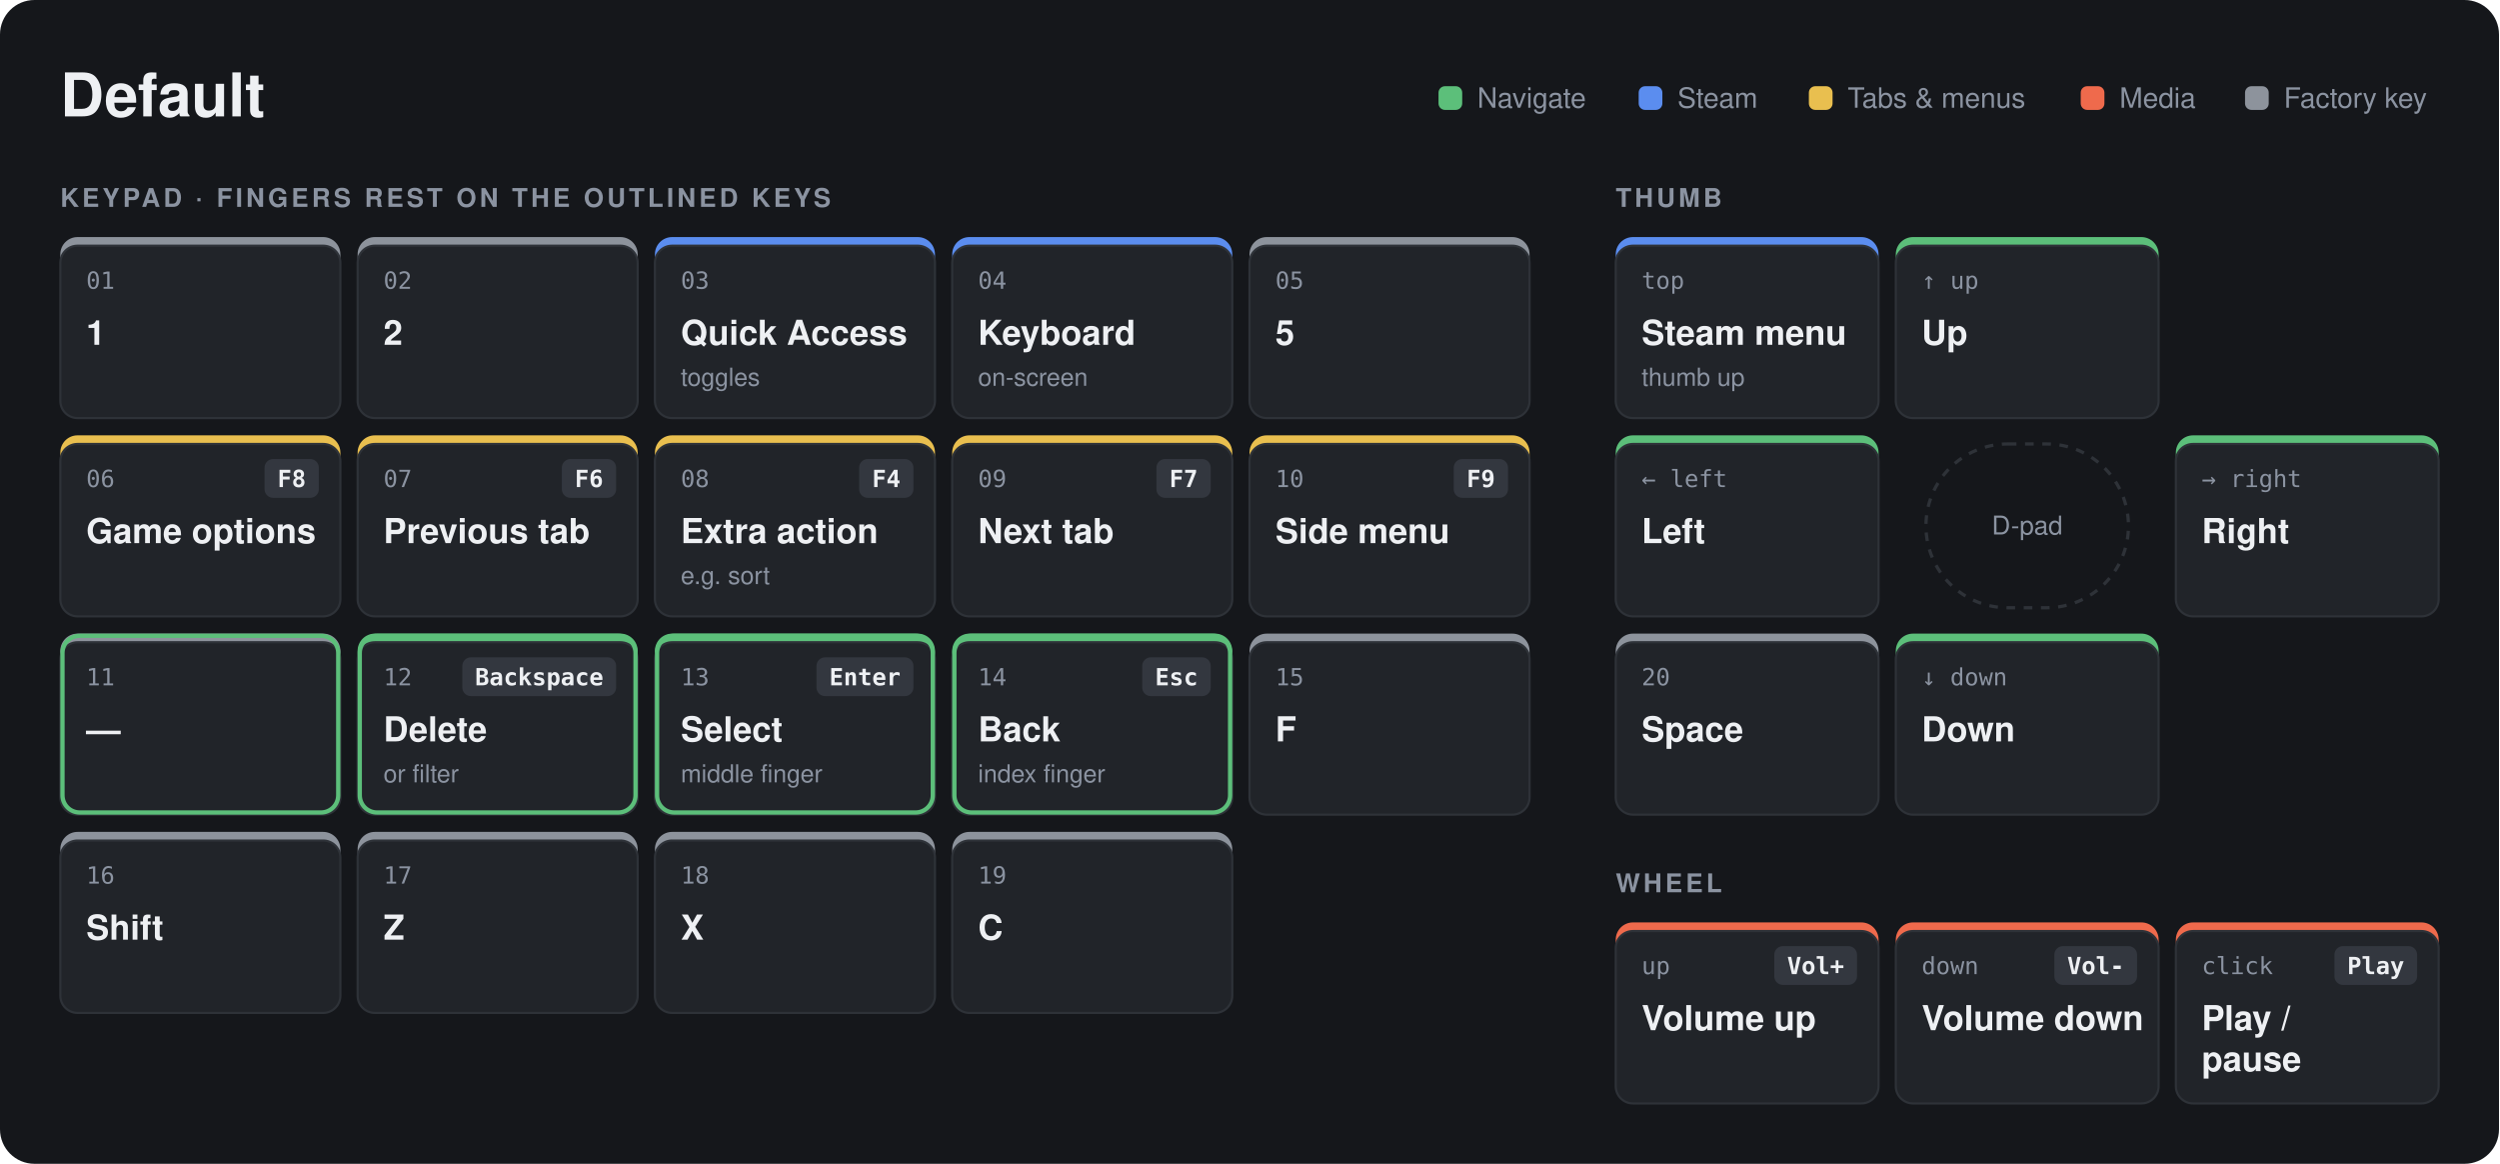
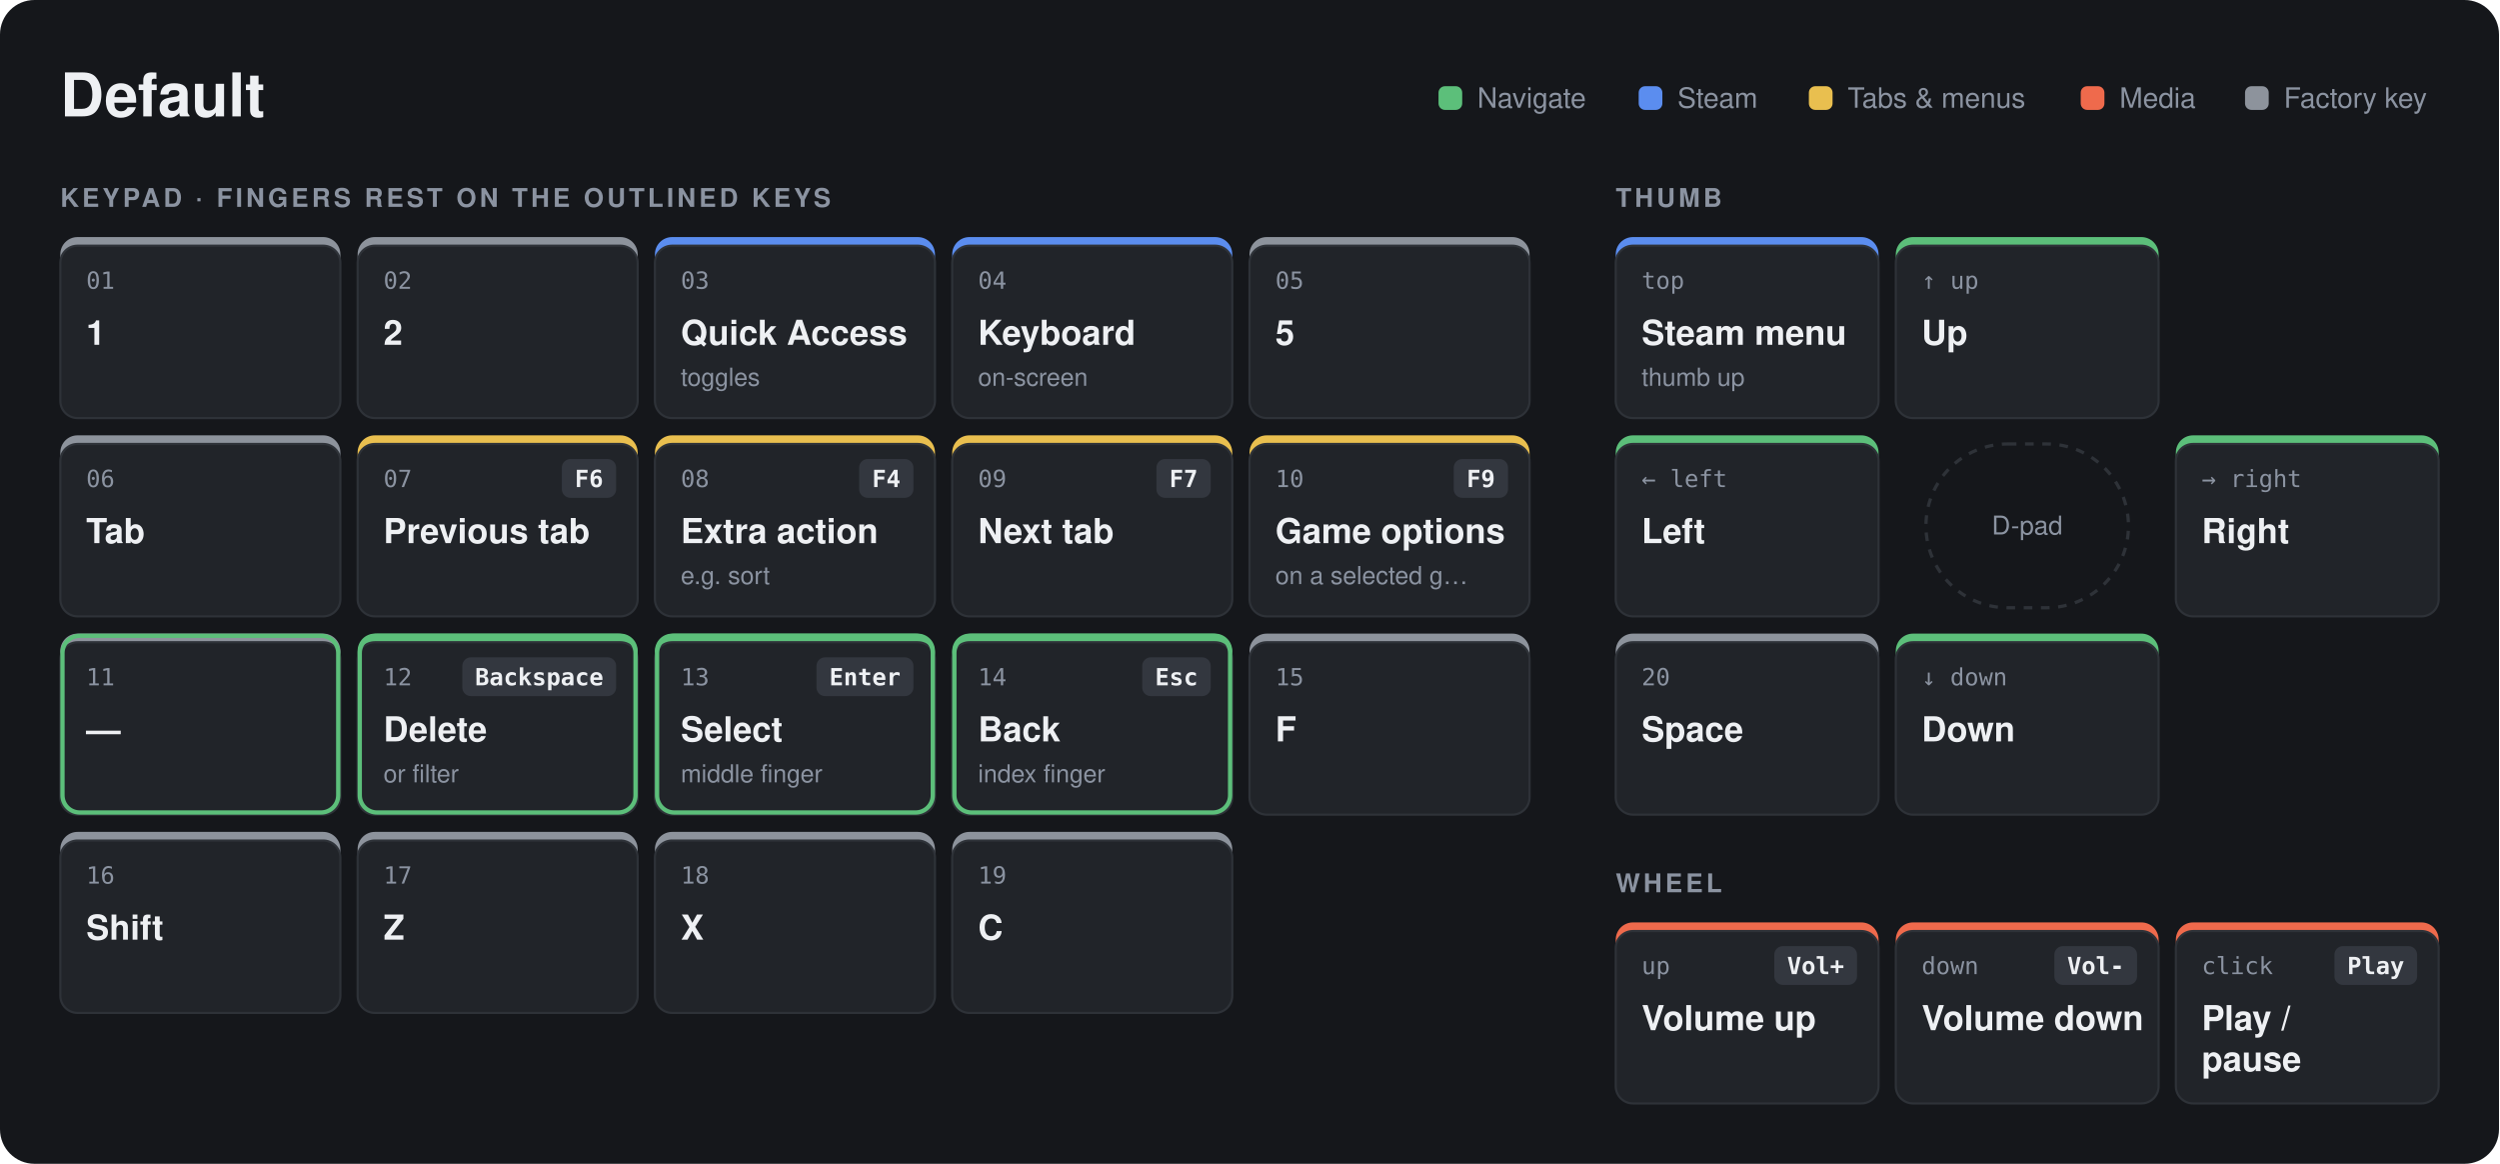
<svg xmlns="http://www.w3.org/2000/svg" width="1160" height="540" viewBox="0 0 1160 540" font-family="-apple-system, BlinkMacSystemFont, Segoe UI, Helvetica, Arial, sans-serif">
  <rect x="0" y="0" width="1160" height="540" rx="16" fill="#15171b" stroke="none" stroke-width="1" />
  <text x="28" y="54" font-size="28" fill="#eef0f3" text-anchor="start" font-weight="bold">Default</text>
  <text x="1060.11" y="50" font-size="13" fill="#8b93a1" text-anchor="start" font-weight="normal">Factory key</text>
  <rect x="1042.11" y="40" width="11" height="11" rx="3" fill="#8d939c" stroke="none" stroke-width="1" />
  <text x="983.84" y="50" font-size="13" fill="#8b93a1" text-anchor="start" font-weight="normal">Media</text>
  <rect x="965.84" y="40" width="11" height="11" rx="3" fill="#ef6a4c" stroke="none" stroke-width="1" />
  <text x="857.65" y="50" font-size="13" fill="#8b93a1" text-anchor="start" font-weight="normal">Tabs &amp; menus</text>
  <rect x="839.65" y="40" width="11" height="11" rx="3" fill="#e9bf4f" stroke="none" stroke-width="1" />
  <text x="778.65" y="50" font-size="13" fill="#8b93a1" text-anchor="start" font-weight="normal">Steam</text>
  <rect x="760.65" y="40" width="11" height="11" rx="3" fill="#5b8def" stroke="none" stroke-width="1" />
  <text x="685.74" y="50" font-size="13" fill="#8b93a1" text-anchor="start" font-weight="normal">Navigate</text>
  <rect x="667.74" y="40" width="11" height="11" rx="3" fill="#5cbf7a" stroke="none" stroke-width="1" />
  <text x="28" y="96" font-size="12" fill="#8b93a1" text-anchor="start" font-weight="bold" letter-spacing="1.5">KEYPAD · FINGERS REST ON THE OUTLINED KEYS</text>
  <text x="750" y="96" font-size="12" fill="#8b93a1" text-anchor="start" font-weight="bold" letter-spacing="1.5">THUMB</text>
  <text x="750" y="414" font-size="12" fill="#8b93a1" text-anchor="start" font-weight="bold" letter-spacing="1.5">WHEEL</text>
  <rect x="28" y="110" width="130" height="84" rx="8" fill="#8d939c" stroke="none" stroke-width="1" />
  <rect x="28" y="114" width="130" height="80" rx="8" fill="#212429" stroke="#2e3238" stroke-width="1" />
  <text x="40" y="134" font-size="11" fill="#8b93a1" text-anchor="start" font-weight="normal" font-family="ui-monospace, SFMono-Regular, Menlo, Consolas, monospace">01</text>
  <text x="40" y="160" font-size="16" fill="#eef0f3" text-anchor="start" font-weight="bold">1</text>
  <rect x="166" y="110" width="130" height="84" rx="8" fill="#8d939c" stroke="none" stroke-width="1" />
  <rect x="166" y="114" width="130" height="80" rx="8" fill="#212429" stroke="#2e3238" stroke-width="1" />
  <text x="178" y="134" font-size="11" fill="#8b93a1" text-anchor="start" font-weight="normal" font-family="ui-monospace, SFMono-Regular, Menlo, Consolas, monospace">02</text>
  <text x="178" y="160" font-size="16" fill="#eef0f3" text-anchor="start" font-weight="bold">2</text>
  <rect x="304" y="110" width="130" height="84" rx="8" fill="#5b8def" stroke="none" stroke-width="1" />
  <rect x="304" y="114" width="130" height="80" rx="8" fill="#212429" stroke="#2e3238" stroke-width="1" />
  <text x="316" y="134" font-size="11" fill="#8b93a1" text-anchor="start" font-weight="normal" font-family="ui-monospace, SFMono-Regular, Menlo, Consolas, monospace">03</text>
  <text x="316" y="160" font-size="16" fill="#eef0f3" text-anchor="start" font-weight="bold">Quick Access</text>
  <text x="316" y="179" font-size="11.5" fill="#8b93a1" text-anchor="start" font-weight="normal">toggles</text>
  <rect x="442" y="110" width="130" height="84" rx="8" fill="#5b8def" stroke="none" stroke-width="1" />
  <rect x="442" y="114" width="130" height="80" rx="8" fill="#212429" stroke="#2e3238" stroke-width="1" />
  <text x="454" y="134" font-size="11" fill="#8b93a1" text-anchor="start" font-weight="normal" font-family="ui-monospace, SFMono-Regular, Menlo, Consolas, monospace">04</text>
  <text x="454" y="160" font-size="16" fill="#eef0f3" text-anchor="start" font-weight="bold">Keyboard</text>
  <text x="454" y="179" font-size="11.5" fill="#8b93a1" text-anchor="start" font-weight="normal">on-screen</text>
  <rect x="580" y="110" width="130" height="84" rx="8" fill="#8d939c" stroke="none" stroke-width="1" />
  <rect x="580" y="114" width="130" height="80" rx="8" fill="#212429" stroke="#2e3238" stroke-width="1" />
  <text x="592" y="134" font-size="11" fill="#8b93a1" text-anchor="start" font-weight="normal" font-family="ui-monospace, SFMono-Regular, Menlo, Consolas, monospace">05</text>
  <text x="592" y="160" font-size="16" fill="#eef0f3" text-anchor="start" font-weight="bold">5</text>
-   <rect x="28" y="202" width="130" height="84" rx="8" fill="#e9bf4f" stroke="none" stroke-width="1" />
+   <rect x="28" y="202" width="130" height="84" rx="8" fill="#8d939c" stroke="none" stroke-width="1" />
  <rect x="28" y="206" width="130" height="80" rx="8" fill="#212429" stroke="#2e3238" stroke-width="1" />
  <text x="40" y="226" font-size="11" fill="#8b93a1" text-anchor="start" font-weight="normal" font-family="ui-monospace, SFMono-Regular, Menlo, Consolas, monospace">06</text>
-   <rect x="122.8" y="213" width="25.2" height="18" rx="4" fill="#33373f" stroke="none" stroke-width="1" />
-   <text x="135.4" y="226" font-size="11" fill="#eef0f3" text-anchor="middle" font-weight="bold" font-family="ui-monospace, SFMono-Regular, Menlo, Consolas, monospace">F8</text>
-   <text x="40" y="252" font-size="16" fill="#eef0f3" text-anchor="start" font-weight="bold">Game options</text>
+   <text x="40" y="252" font-size="16" fill="#eef0f3" text-anchor="start" font-weight="bold">Tab</text>
  <rect x="166" y="202" width="130" height="84" rx="8" fill="#e9bf4f" stroke="none" stroke-width="1" />
  <rect x="166" y="206" width="130" height="80" rx="8" fill="#212429" stroke="#2e3238" stroke-width="1" />
  <text x="178" y="226" font-size="11" fill="#8b93a1" text-anchor="start" font-weight="normal" font-family="ui-monospace, SFMono-Regular, Menlo, Consolas, monospace">07</text>
  <rect x="260.8" y="213" width="25.2" height="18" rx="4" fill="#33373f" stroke="none" stroke-width="1" />
  <text x="273.4" y="226" font-size="11" fill="#eef0f3" text-anchor="middle" font-weight="bold" font-family="ui-monospace, SFMono-Regular, Menlo, Consolas, monospace">F6</text>
  <text x="178" y="252" font-size="16" fill="#eef0f3" text-anchor="start" font-weight="bold">Previous tab</text>
  <rect x="304" y="202" width="130" height="84" rx="8" fill="#e9bf4f" stroke="none" stroke-width="1" />
  <rect x="304" y="206" width="130" height="80" rx="8" fill="#212429" stroke="#2e3238" stroke-width="1" />
  <text x="316" y="226" font-size="11" fill="#8b93a1" text-anchor="start" font-weight="normal" font-family="ui-monospace, SFMono-Regular, Menlo, Consolas, monospace">08</text>
  <rect x="398.8" y="213" width="25.2" height="18" rx="4" fill="#33373f" stroke="none" stroke-width="1" />
  <text x="411.4" y="226" font-size="11" fill="#eef0f3" text-anchor="middle" font-weight="bold" font-family="ui-monospace, SFMono-Regular, Menlo, Consolas, monospace">F4</text>
  <text x="316" y="252" font-size="16" fill="#eef0f3" text-anchor="start" font-weight="bold">Extra action</text>
  <text x="316" y="271" font-size="11.5" fill="#8b93a1" text-anchor="start" font-weight="normal">e.g. sort</text>
  <rect x="442" y="202" width="130" height="84" rx="8" fill="#e9bf4f" stroke="none" stroke-width="1" />
  <rect x="442" y="206" width="130" height="80" rx="8" fill="#212429" stroke="#2e3238" stroke-width="1" />
  <text x="454" y="226" font-size="11" fill="#8b93a1" text-anchor="start" font-weight="normal" font-family="ui-monospace, SFMono-Regular, Menlo, Consolas, monospace">09</text>
  <rect x="536.8" y="213" width="25.2" height="18" rx="4" fill="#33373f" stroke="none" stroke-width="1" />
  <text x="549.4" y="226" font-size="11" fill="#eef0f3" text-anchor="middle" font-weight="bold" font-family="ui-monospace, SFMono-Regular, Menlo, Consolas, monospace">F7</text>
  <text x="454" y="252" font-size="16" fill="#eef0f3" text-anchor="start" font-weight="bold">Next tab</text>
  <rect x="580" y="202" width="130" height="84" rx="8" fill="#e9bf4f" stroke="none" stroke-width="1" />
  <rect x="580" y="206" width="130" height="80" rx="8" fill="#212429" stroke="#2e3238" stroke-width="1" />
  <text x="592" y="226" font-size="11" fill="#8b93a1" text-anchor="start" font-weight="normal" font-family="ui-monospace, SFMono-Regular, Menlo, Consolas, monospace">10</text>
  <rect x="674.8" y="213" width="25.2" height="18" rx="4" fill="#33373f" stroke="none" stroke-width="1" />
  <text x="687.4" y="226" font-size="11" fill="#eef0f3" text-anchor="middle" font-weight="bold" font-family="ui-monospace, SFMono-Regular, Menlo, Consolas, monospace">F9</text>
-   <text x="592" y="252" font-size="16" fill="#eef0f3" text-anchor="start" font-weight="bold">Side menu</text>
+   <text x="592" y="252" font-size="16" fill="#eef0f3" text-anchor="start" font-weight="bold">Game options</text>
+   <text x="592" y="271" font-size="11.5" fill="#8b93a1" text-anchor="start" font-weight="normal">on a selected g…</text>
  <rect x="28" y="294" width="130" height="84" rx="8" fill="#8d939c" stroke="none" stroke-width="1" />
  <rect x="28" y="298" width="130" height="80" rx="8" fill="#212429" stroke="#2e3238" stroke-width="1" />
  <text x="40" y="318" font-size="11" fill="#8b93a1" text-anchor="start" font-weight="normal" font-family="ui-monospace, SFMono-Regular, Menlo, Consolas, monospace">11</text>
  <rect x="29" y="295" width="128" height="82" rx="8" fill="none" stroke="#5cbf7a" stroke-width="2" />
  <text x="40" y="344" font-size="16" fill="#eef0f3" text-anchor="start" font-weight="bold">—</text>
  <rect x="166" y="294" width="130" height="84" rx="8" fill="#5cbf7a" stroke="none" stroke-width="1" />
  <rect x="166" y="298" width="130" height="80" rx="8" fill="#212429" stroke="#2e3238" stroke-width="1" />
  <text x="178" y="318" font-size="11" fill="#8b93a1" text-anchor="start" font-weight="normal" font-family="ui-monospace, SFMono-Regular, Menlo, Consolas, monospace">12</text>
  <rect x="167" y="295" width="128" height="82" rx="8" fill="none" stroke="#5cbf7a" stroke-width="2" />
  <rect x="214.6" y="305" width="71.4" height="18" rx="4" fill="#33373f" stroke="none" stroke-width="1" />
  <text x="250.3" y="318" font-size="11" fill="#eef0f3" text-anchor="middle" font-weight="bold" font-family="ui-monospace, SFMono-Regular, Menlo, Consolas, monospace">Backspace</text>
  <text x="178" y="344" font-size="16" fill="#eef0f3" text-anchor="start" font-weight="bold">Delete</text>
  <text x="178" y="363" font-size="11.5" fill="#8b93a1" text-anchor="start" font-weight="normal">or filter</text>
  <rect x="304" y="294" width="130" height="84" rx="8" fill="#5cbf7a" stroke="none" stroke-width="1" />
  <rect x="304" y="298" width="130" height="80" rx="8" fill="#212429" stroke="#2e3238" stroke-width="1" />
  <text x="316" y="318" font-size="11" fill="#8b93a1" text-anchor="start" font-weight="normal" font-family="ui-monospace, SFMono-Regular, Menlo, Consolas, monospace">13</text>
  <rect x="305" y="295" width="128" height="82" rx="8" fill="none" stroke="#5cbf7a" stroke-width="2" />
  <rect x="379" y="305" width="45" height="18" rx="4" fill="#33373f" stroke="none" stroke-width="1" />
  <text x="401.5" y="318" font-size="11" fill="#eef0f3" text-anchor="middle" font-weight="bold" font-family="ui-monospace, SFMono-Regular, Menlo, Consolas, monospace">Enter</text>
  <text x="316" y="344" font-size="16" fill="#eef0f3" text-anchor="start" font-weight="bold">Select</text>
  <text x="316" y="363" font-size="11.5" fill="#8b93a1" text-anchor="start" font-weight="normal">middle finger</text>
  <rect x="442" y="294" width="130" height="84" rx="8" fill="#5cbf7a" stroke="none" stroke-width="1" />
  <rect x="442" y="298" width="130" height="80" rx="8" fill="#212429" stroke="#2e3238" stroke-width="1" />
  <text x="454" y="318" font-size="11" fill="#8b93a1" text-anchor="start" font-weight="normal" font-family="ui-monospace, SFMono-Regular, Menlo, Consolas, monospace">14</text>
  <rect x="443" y="295" width="128" height="82" rx="8" fill="none" stroke="#5cbf7a" stroke-width="2" />
  <rect x="530.2" y="305" width="31.8" height="18" rx="4" fill="#33373f" stroke="none" stroke-width="1" />
  <text x="546.1" y="318" font-size="11" fill="#eef0f3" text-anchor="middle" font-weight="bold" font-family="ui-monospace, SFMono-Regular, Menlo, Consolas, monospace">Esc</text>
  <text x="454" y="344" font-size="16" fill="#eef0f3" text-anchor="start" font-weight="bold">Back</text>
  <text x="454" y="363" font-size="11.5" fill="#8b93a1" text-anchor="start" font-weight="normal">index finger</text>
  <rect x="580" y="294" width="130" height="84" rx="8" fill="#8d939c" stroke="none" stroke-width="1" />
  <rect x="580" y="298" width="130" height="80" rx="8" fill="#212429" stroke="#2e3238" stroke-width="1" />
  <text x="592" y="318" font-size="11" fill="#8b93a1" text-anchor="start" font-weight="normal" font-family="ui-monospace, SFMono-Regular, Menlo, Consolas, monospace">15</text>
  <text x="592" y="344" font-size="16" fill="#eef0f3" text-anchor="start" font-weight="bold">F</text>
  <rect x="28" y="386" width="130" height="84" rx="8" fill="#8d939c" stroke="none" stroke-width="1" />
  <rect x="28" y="390" width="130" height="80" rx="8" fill="#212429" stroke="#2e3238" stroke-width="1" />
  <text x="40" y="410" font-size="11" fill="#8b93a1" text-anchor="start" font-weight="normal" font-family="ui-monospace, SFMono-Regular, Menlo, Consolas, monospace">16</text>
  <text x="40" y="436" font-size="16" fill="#eef0f3" text-anchor="start" font-weight="bold">Shift</text>
  <rect x="166" y="386" width="130" height="84" rx="8" fill="#8d939c" stroke="none" stroke-width="1" />
  <rect x="166" y="390" width="130" height="80" rx="8" fill="#212429" stroke="#2e3238" stroke-width="1" />
  <text x="178" y="410" font-size="11" fill="#8b93a1" text-anchor="start" font-weight="normal" font-family="ui-monospace, SFMono-Regular, Menlo, Consolas, monospace">17</text>
  <text x="178" y="436" font-size="16" fill="#eef0f3" text-anchor="start" font-weight="bold">Z</text>
  <rect x="304" y="386" width="130" height="84" rx="8" fill="#8d939c" stroke="none" stroke-width="1" />
  <rect x="304" y="390" width="130" height="80" rx="8" fill="#212429" stroke="#2e3238" stroke-width="1" />
  <text x="316" y="410" font-size="11" fill="#8b93a1" text-anchor="start" font-weight="normal" font-family="ui-monospace, SFMono-Regular, Menlo, Consolas, monospace">18</text>
  <text x="316" y="436" font-size="16" fill="#eef0f3" text-anchor="start" font-weight="bold">X</text>
  <rect x="442" y="386" width="130" height="84" rx="8" fill="#8d939c" stroke="none" stroke-width="1" />
  <rect x="442" y="390" width="130" height="80" rx="8" fill="#212429" stroke="#2e3238" stroke-width="1" />
  <text x="454" y="410" font-size="11" fill="#8b93a1" text-anchor="start" font-weight="normal" font-family="ui-monospace, SFMono-Regular, Menlo, Consolas, monospace">19</text>
  <text x="454" y="436" font-size="16" fill="#eef0f3" text-anchor="start" font-weight="bold">C</text>
  <rect x="750" y="110" width="122" height="84" rx="8" fill="#5b8def" stroke="none" stroke-width="1" />
  <rect x="750" y="114" width="122" height="80" rx="8" fill="#212429" stroke="#2e3238" stroke-width="1" />
  <text x="762" y="134" font-size="11" fill="#8b93a1" text-anchor="start" font-weight="normal" font-family="ui-monospace, SFMono-Regular, Menlo, Consolas, monospace">top</text>
  <text x="762" y="160" font-size="16" fill="#eef0f3" text-anchor="start" font-weight="bold">Steam menu</text>
  <text x="762" y="179" font-size="11.5" fill="#8b93a1" text-anchor="start" font-weight="normal">thumb up</text>
  <rect x="880" y="110" width="122" height="84" rx="8" fill="#5cbf7a" stroke="none" stroke-width="1" />
  <rect x="880" y="114" width="122" height="80" rx="8" fill="#212429" stroke="#2e3238" stroke-width="1" />
  <text x="892" y="134" font-size="11" fill="#8b93a1" text-anchor="start" font-weight="normal" font-family="ui-monospace, SFMono-Regular, Menlo, Consolas, monospace">↑ up</text>
  <text x="892" y="160" font-size="16" fill="#eef0f3" text-anchor="start" font-weight="bold">Up</text>
  <rect x="750" y="202" width="122" height="84" rx="8" fill="#5cbf7a" stroke="none" stroke-width="1" />
  <rect x="750" y="206" width="122" height="80" rx="8" fill="#212429" stroke="#2e3238" stroke-width="1" />
  <text x="762" y="226" font-size="11" fill="#8b93a1" text-anchor="start" font-weight="normal" font-family="ui-monospace, SFMono-Regular, Menlo, Consolas, monospace">← left</text>
  <text x="762" y="252" font-size="16" fill="#eef0f3" text-anchor="start" font-weight="bold">Left</text>
  <rect x="1010" y="202" width="122" height="84" rx="8" fill="#5cbf7a" stroke="none" stroke-width="1" />
  <rect x="1010" y="206" width="122" height="80" rx="8" fill="#212429" stroke="#2e3238" stroke-width="1" />
  <text x="1022" y="226" font-size="11" fill="#8b93a1" text-anchor="start" font-weight="normal" font-family="ui-monospace, SFMono-Regular, Menlo, Consolas, monospace">→ right</text>
  <text x="1022" y="252" font-size="16" fill="#eef0f3" text-anchor="start" font-weight="bold">Right</text>
  <rect x="750" y="294" width="122" height="84" rx="8" fill="#8d939c" stroke="none" stroke-width="1" />
  <rect x="750" y="298" width="122" height="80" rx="8" fill="#212429" stroke="#2e3238" stroke-width="1" />
  <text x="762" y="318" font-size="11" fill="#8b93a1" text-anchor="start" font-weight="normal" font-family="ui-monospace, SFMono-Regular, Menlo, Consolas, monospace">20</text>
  <text x="762" y="344" font-size="16" fill="#eef0f3" text-anchor="start" font-weight="bold">Space</text>
  <rect x="880" y="294" width="122" height="84" rx="8" fill="#5cbf7a" stroke="none" stroke-width="1" />
  <rect x="880" y="298" width="122" height="80" rx="8" fill="#212429" stroke="#2e3238" stroke-width="1" />
  <text x="892" y="318" font-size="11" fill="#8b93a1" text-anchor="start" font-weight="normal" font-family="ui-monospace, SFMono-Regular, Menlo, Consolas, monospace">↓ down</text>
  <text x="892" y="344" font-size="16" fill="#eef0f3" text-anchor="start" font-weight="bold">Down</text>
  <rect x="894" y="206" width="94" height="76" rx="38" fill="none" stroke="#2e3238" stroke-width="1.5" stroke-dasharray="4 4" />
  <text x="941" y="248" font-size="12" fill="#8b93a1" text-anchor="middle" font-weight="normal">D-pad</text>
  <rect x="750" y="428" width="122" height="84" rx="8" fill="#ef6a4c" stroke="none" stroke-width="1" />
  <rect x="750" y="432" width="122" height="80" rx="8" fill="#212429" stroke="#2e3238" stroke-width="1" />
  <text x="762" y="452" font-size="11" fill="#8b93a1" text-anchor="start" font-weight="normal" font-family="ui-monospace, SFMono-Regular, Menlo, Consolas, monospace">up</text>
  <rect x="823.6" y="439" width="38.4" height="18" rx="4" fill="#33373f" stroke="none" stroke-width="1" />
  <text x="842.8" y="452" font-size="11" fill="#eef0f3" text-anchor="middle" font-weight="bold" font-family="ui-monospace, SFMono-Regular, Menlo, Consolas, monospace">Vol+</text>
  <text x="762" y="478" font-size="16" fill="#eef0f3" text-anchor="start" font-weight="bold">Volume up</text>
  <rect x="880" y="428" width="122" height="84" rx="8" fill="#ef6a4c" stroke="none" stroke-width="1" />
  <rect x="880" y="432" width="122" height="80" rx="8" fill="#212429" stroke="#2e3238" stroke-width="1" />
  <text x="892" y="452" font-size="11" fill="#8b93a1" text-anchor="start" font-weight="normal" font-family="ui-monospace, SFMono-Regular, Menlo, Consolas, monospace">down</text>
  <rect x="953.6" y="439" width="38.4" height="18" rx="4" fill="#33373f" stroke="none" stroke-width="1" />
  <text x="972.8" y="452" font-size="11" fill="#eef0f3" text-anchor="middle" font-weight="bold" font-family="ui-monospace, SFMono-Regular, Menlo, Consolas, monospace">Vol-</text>
  <text x="892" y="478" font-size="16" fill="#eef0f3" text-anchor="start" font-weight="bold">Volume down</text>
  <rect x="1010" y="428" width="122" height="84" rx="8" fill="#ef6a4c" stroke="none" stroke-width="1" />
  <rect x="1010" y="432" width="122" height="80" rx="8" fill="#212429" stroke="#2e3238" stroke-width="1" />
  <text x="1022" y="452" font-size="11" fill="#8b93a1" text-anchor="start" font-weight="normal" font-family="ui-monospace, SFMono-Regular, Menlo, Consolas, monospace">click</text>
  <rect x="1083.6" y="439" width="38.4" height="18" rx="4" fill="#33373f" stroke="none" stroke-width="1" />
  <text x="1102.8" y="452" font-size="11" fill="#eef0f3" text-anchor="middle" font-weight="bold" font-family="ui-monospace, SFMono-Regular, Menlo, Consolas, monospace">Play</text>
  <text x="1022" y="478" font-size="16" fill="#eef0f3" text-anchor="start" font-weight="bold">Play /</text>
  <text x="1022" y="497" font-size="16" fill="#eef0f3" text-anchor="start" font-weight="bold">pause</text>
</svg>
